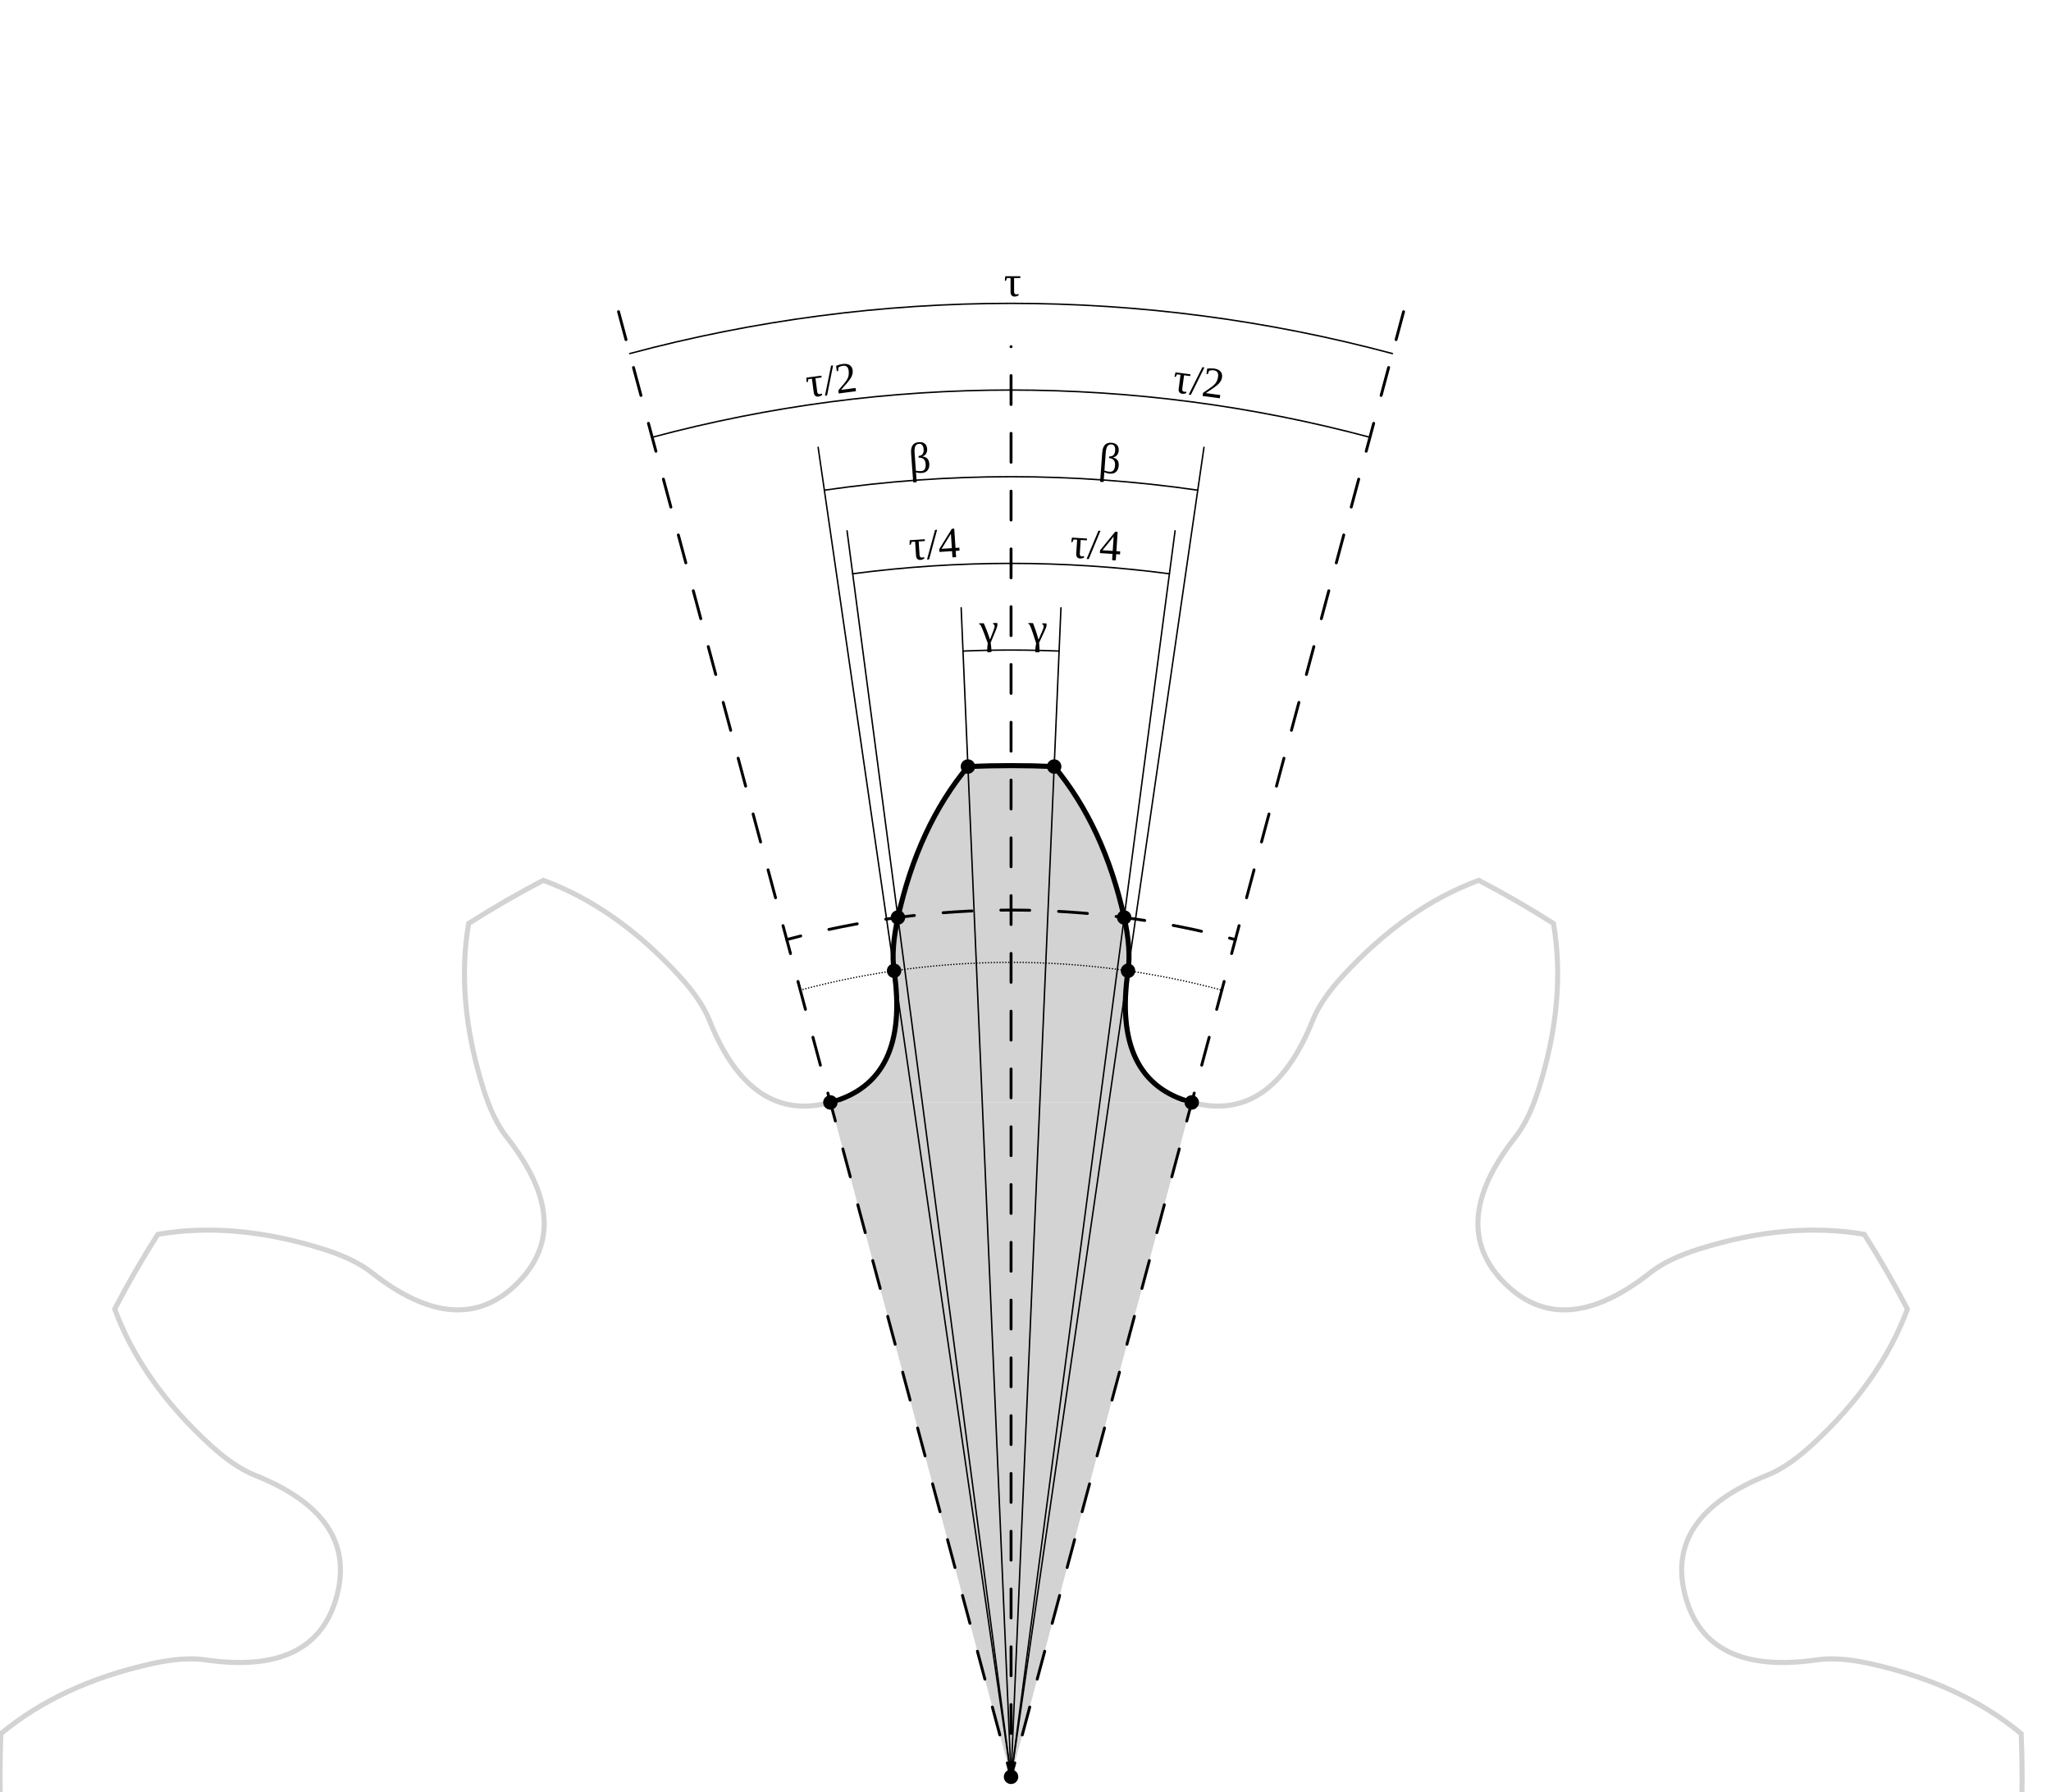
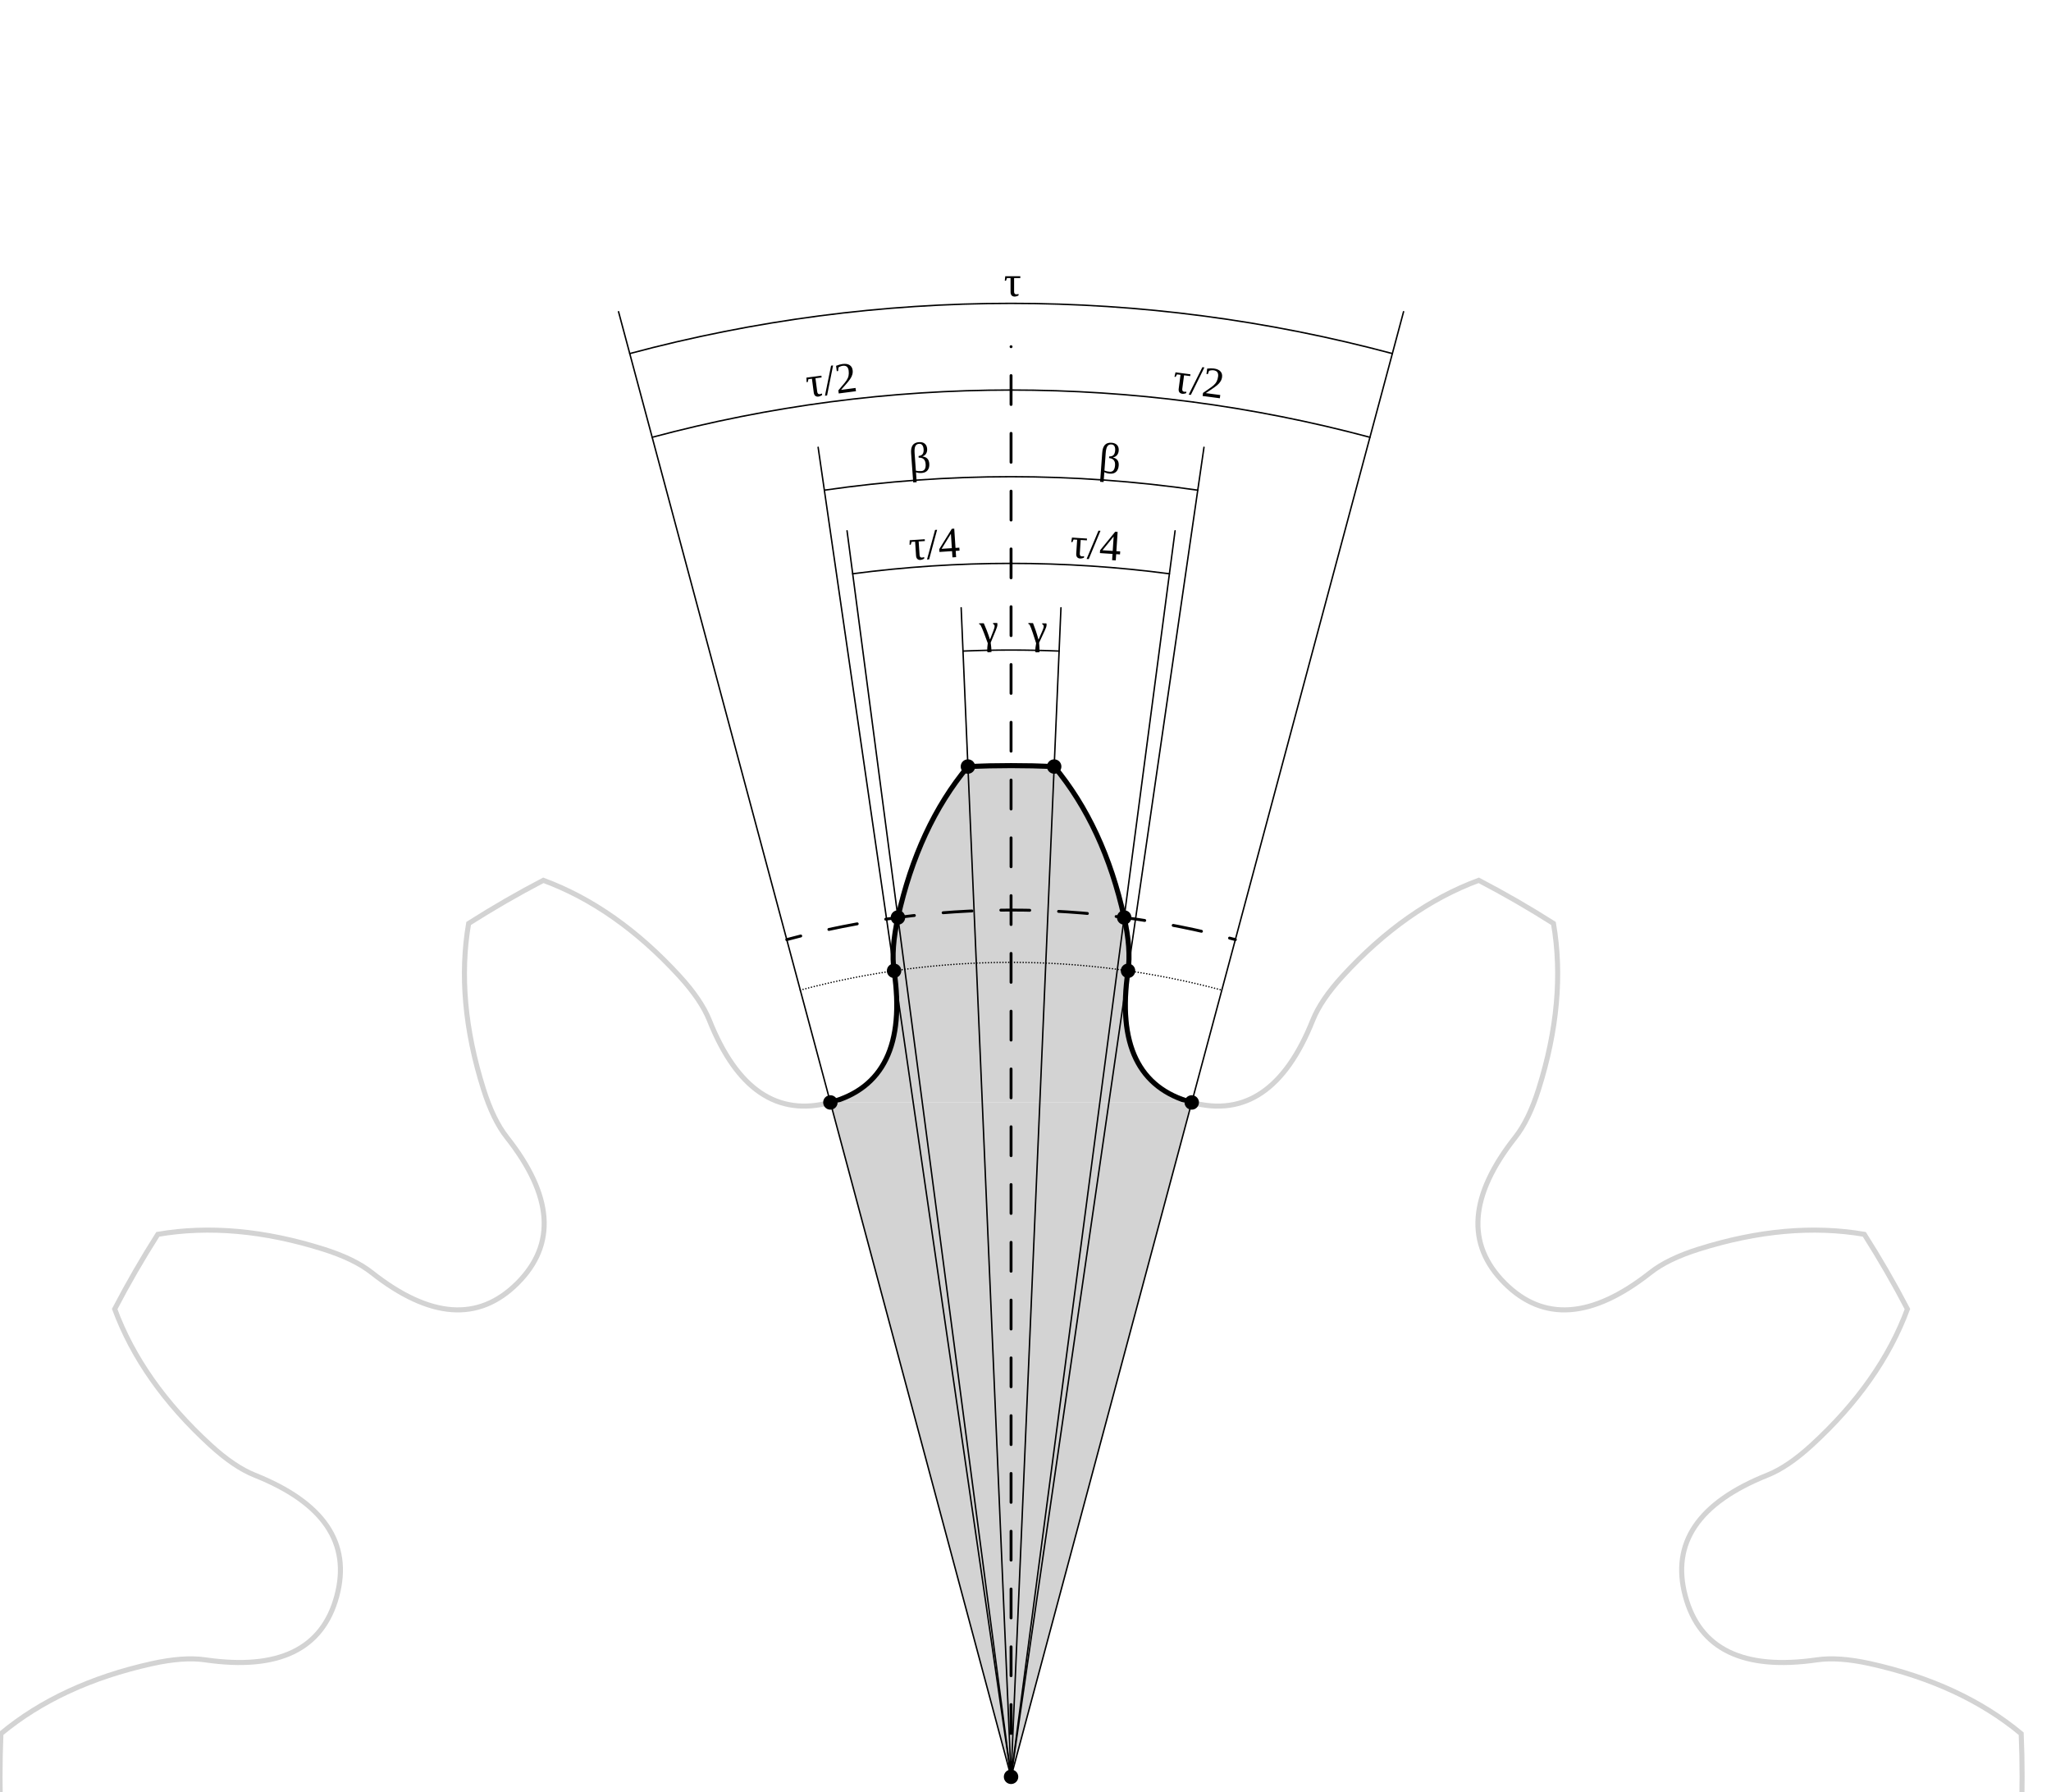
<svg xmlns="http://www.w3.org/2000/svg" width="142mm" height="124mm" viewBox="-70 -123 142 124" version="1.1">
  <style />
  <g transform="scale(1, -1)" fill="lightgrey">
    <path d="M -12.509 46.683 Q -6.883 47.424 -8.098 55.797 Q -8.316 57.301 -7.832 59.487 Q -6.436 65.783 -2.986 69.936 A 70.000 70.000 0 0 0 2.986 69.936 Q 6.436 65.783 7.832 59.487 Q 8.316 57.301 8.098 55.797 Q 6.990 48.162 12.509 46.683 Q 18.028 45.204 20.886 52.371 Q 21.449 53.782 22.961 55.433 Q 27.318 60.188 32.382 62.060 A 70.000 70.000 0 0 0 37.554 59.074 Q 38.465 53.752 36.526 47.601 Q 35.853 45.466 34.911 44.273 Q 30.134 38.215 34.174 34.174 Q 38.215 30.134 44.273 34.911 Q 45.466 35.853 47.601 36.526 Q 53.752 38.465 59.074 37.554 A 70.000 70.000 0 0 0 62.060 32.382 Q 60.188 27.318 55.433 22.961 Q 53.782 21.449 52.371 20.886 Q 45.204 18.028 46.683 12.509 Q 48.162 6.990 55.797 8.098 Q 57.301 8.316 59.487 7.832 Q 65.783 6.436 69.936 2.986 A 70.000 70.000 0 0 0 69.936 -2.986 Q 65.783 -6.436 59.487 -7.832 Q 57.301 -8.316 55.797 -8.098 Q 48.162 -6.990 46.683 -12.509 Q 45.204 -18.028 52.371 -20.886 Q 53.782 -21.449 55.433 -22.961 Q 60.188 -27.318 62.060 -32.382 A 70.000 70.000 0 0 0 59.074 -37.554 Q 53.752 -38.465 47.601 -36.526 Q 45.466 -35.853 44.273 -34.911 Q 38.215 -30.134 34.174 -34.174 Q 30.134 -38.215 34.911 -44.273 Q 35.853 -45.466 36.526 -47.601 Q 38.465 -53.752 37.554 -59.074 A 70.000 70.000 0 0 0 32.382 -62.060 Q 27.318 -60.188 22.961 -55.433 Q 21.449 -53.782 20.886 -52.371 Q 18.028 -45.204 12.509 -46.683 Q 6.990 -48.162 8.098 -55.797 Q 8.316 -57.301 7.832 -59.487 Q 6.436 -65.783 2.986 -69.936 A 70.000 70.000 0 0 0 -2.986 -69.936 Q -6.436 -65.783 -7.832 -59.487 Q -8.316 -57.301 -8.098 -55.797 Q -6.990 -48.162 -12.509 -46.683 Q -18.028 -45.204 -20.886 -52.371 Q -21.449 -53.782 -22.961 -55.433 Q -27.318 -60.188 -32.382 -62.060 A 70.000 70.000 0 0 0 -37.554 -59.074 Q -38.465 -53.752 -36.526 -47.601 Q -35.853 -45.466 -34.911 -44.273 Q -30.134 -38.215 -34.174 -34.174 Q -38.215 -30.134 -44.273 -34.911 Q -45.466 -35.853 -47.601 -36.526 Q -53.752 -38.465 -59.074 -37.554 A 70.000 70.000 0 0 0 -62.060 -32.382 Q -60.188 -27.318 -55.433 -22.961 Q -53.782 -21.449 -52.371 -20.886 Q -45.204 -18.028 -46.683 -12.509 Q -48.162 -6.990 -55.797 -8.098 Q -57.301 -8.316 -59.487 -7.832 Q -65.783 -6.436 -69.936 -2.986 A 70.000 70.000 0 0 0 -69.936 2.986 Q -65.783 6.436 -59.487 7.832 Q -57.301 8.316 -55.797 8.098 Q -48.162 6.990 -46.683 12.509 Q -45.204 18.028 -52.371 20.886 Q -53.782 21.449 -55.433 22.961 Q -60.188 27.318 -62.060 32.382 A 70.000 70.000 0 0 0 -59.074 37.554 Q -53.752 38.465 -47.601 36.526 Q -45.466 35.853 -44.273 34.911 Q -38.215 30.134 -34.174 34.174 Q -30.134 38.215 -34.911 44.273 Q -35.853 45.466 -36.526 47.601 Q -38.465 53.752 -37.554 59.074 A 70.000 70.000 0 0 0 -32.382 62.060 Q -27.318 60.188 -22.961 55.433 Q -21.449 53.782 -20.886 52.371 Q -18.028 45.204 -12.509 46.683 C" stroke="lightgrey" stroke-width="0.35" stroke-linecap="round" fill="none" />
    <path d="M -12.509 46.683 Q -6.990 48.162 -8.098 55.797 Q -8.316 57.301 -7.832 59.487 Q -6.436 65.783 -2.986 69.936 A 70.000 70.000 0 0 0 2.986 69.936 Q 6.436 65.783 7.832 59.487 Q 8.316 57.301 8.098 55.797 Q 6.990 48.162 12.509 46.683" stroke="black" stroke-width="0.35" stroke-linecap="round" />
    <path d="M -12.509 46.683 L 12.509 46.683 L 0.000 0.000" stroke="none" stroke-width="0.35" stroke-linecap="round" />
    <path d="M -15.529 57.956 A 60.000 60.000 0 0 0 15.529 57.956" stroke="black" stroke-width="0.2" stroke-linecap="round" fill="none" stroke-dasharray="2.0 1.0 0.0 1.0" stroke-dashoffset="1.0" />
    <path d="M -14.593 54.460 A 56.382 56.382 0 0 0 14.593 54.460" stroke="black" stroke-width="0.1" stroke-linecap="round" fill="none" stroke-dasharray="0.0 0.2" />
-     <line x1="0.000" y1="0.000" x2="-27.176" y2="101.422" stroke="black" stroke-width="0.2" stroke-linecap="round" stroke-dasharray="2.0 1.0 0.0 1.0" stroke-dashoffset="1.0" />
-     <line x1="0.000" y1="0.000" x2="27.176" y2="101.422" stroke="black" stroke-width="0.2" stroke-linecap="round" stroke-dasharray="2.0 1.0 0.0 1.0" stroke-dashoffset="1.0" />
+     <line x1="0.000" y1="0.000" x2="-27.176" y2="101.422" stroke="black" stroke-width="0.1" stroke-linecap="round" />
+     <line x1="0.000" y1="0.000" x2="27.176" y2="101.422" stroke="black" stroke-width="0.1" stroke-linecap="round" />
    <path d="M -26.400 98.524 A 102.000 102.000 0 0 0 26.400 98.524" stroke="black" stroke-width="0.1" stroke-linecap="round" fill="none" />
    <g transform="translate(0.000 102.000) rotate(0.000)">
      <text transform="translate(-0.500 0.500) scale(0.25, -0.25)" fill="black" stroke="none">τ</text>
    </g>
    <line x1="0.000" y1="0.000" x2="0.000" y2="99.000" stroke="black" stroke-width="0.2" stroke-linecap="round" stroke-dasharray="2.0 1.0 0.0 1.0" stroke-dashoffset="1.0" />
    <path d="M -24.847 92.729 A 96.000 96.000 0 0 0 24.847 92.729" stroke="black" stroke-width="0.1" stroke-linecap="round" fill="none" />
    <g transform="translate(-12.531 95.179) rotate(7.500)">
      <text transform="translate(-1.500 0.500) scale(0.25, -0.25)" fill="black" stroke="none">τ/2</text>
    </g>
    <g transform="translate(12.531 95.179) rotate(-7.500)">
      <text transform="translate(-1.500 0.500) scale(0.25, -0.25)" fill="black" stroke="none">τ/2</text>
    </g>
    <line x1="0.000" y1="0.000" x2="-13.357" y2="92.036" stroke="black" stroke-width="0.1" stroke-linecap="round" />
    <line x1="0.000" y1="0.000" x2="13.357" y2="92.036" stroke="black" stroke-width="0.1" stroke-linecap="round" />
    <path d="M -12.926 89.067 A 90.000 90.000 0 0 0 12.926 89.067" stroke="black" stroke-width="0.1" stroke-linecap="round" fill="none" />
    <g transform="translate(-6.480 89.766) rotate(4.129)">
      <text transform="translate(-0.500 0.500) scale(0.25, -0.25)" fill="black" stroke="none">β</text>
    </g>
    <g transform="translate(6.480 89.766) rotate(-4.129)">
      <text transform="translate(-0.500 0.500) scale(0.25, -0.25)" fill="black" stroke="none">β</text>
    </g>
    <line x1="0.000" y1="0.000" x2="-11.356" y2="86.256" stroke="black" stroke-width="0.1" stroke-linecap="round" />
    <line x1="0.000" y1="0.000" x2="11.356" y2="86.256" stroke="black" stroke-width="0.1" stroke-linecap="round" />
    <path d="M -10.964 83.281 A 84.000 84.000 0 0 0 10.964 83.281" stroke="black" stroke-width="0.1" stroke-linecap="round" fill="none" />
    <g transform="translate(-5.494 83.820) rotate(3.750)">
      <text transform="translate(-1.500 0.500) scale(0.25, -0.25)" fill="black" stroke="none">τ/4</text>
    </g>
    <g transform="translate(5.494 83.820) rotate(-3.750)">
      <text transform="translate(-1.500 0.500) scale(0.25, -0.25)" fill="black" stroke="none">τ/4</text>
    </g>
    <line x1="0.000" y1="0.000" x2="-3.455" y2="80.926" stroke="black" stroke-width="0.1" stroke-linecap="round" />
    <line x1="0.000" y1="0.000" x2="3.455" y2="80.926" stroke="black" stroke-width="0.1" stroke-linecap="round" />
    <path d="M -3.327 77.929 A 78.000 78.000 0 0 0 3.327 77.929" stroke="black" stroke-width="0.1" stroke-linecap="round" fill="none" />
    <g transform="translate(-1.664 77.982) rotate(1.222)">
      <text transform="translate(-0.500 0.500) scale(0.25, -0.25)" fill="black" stroke="none">γ</text>
    </g>
    <g transform="translate(1.664 77.982) rotate(-1.222)">
      <text transform="translate(-0.500 0.500) scale(0.25, -0.25)" fill="black" stroke="none">γ</text>
    </g>
    <circle cx="0.000" cy="0.000" r="0.5" fill="black" />
    <circle cx="-12.509" cy="46.683" r="0.5" fill="black" />
    <circle cx="-8.098" cy="55.797" r="0.5" fill="black" />
    <circle cx="-7.832" cy="59.487" r="0.5" fill="black" />
    <circle cx="-2.986" cy="69.936" r="0.5" fill="black" />
    <circle cx="2.986" cy="69.936" r="0.5" fill="black" />
    <circle cx="7.832" cy="59.487" r="0.5" fill="black" />
    <circle cx="8.098" cy="55.797" r="0.5" fill="black" />
    <circle cx="12.509" cy="46.683" r="0.5" fill="black" />
  </g>
</svg>
